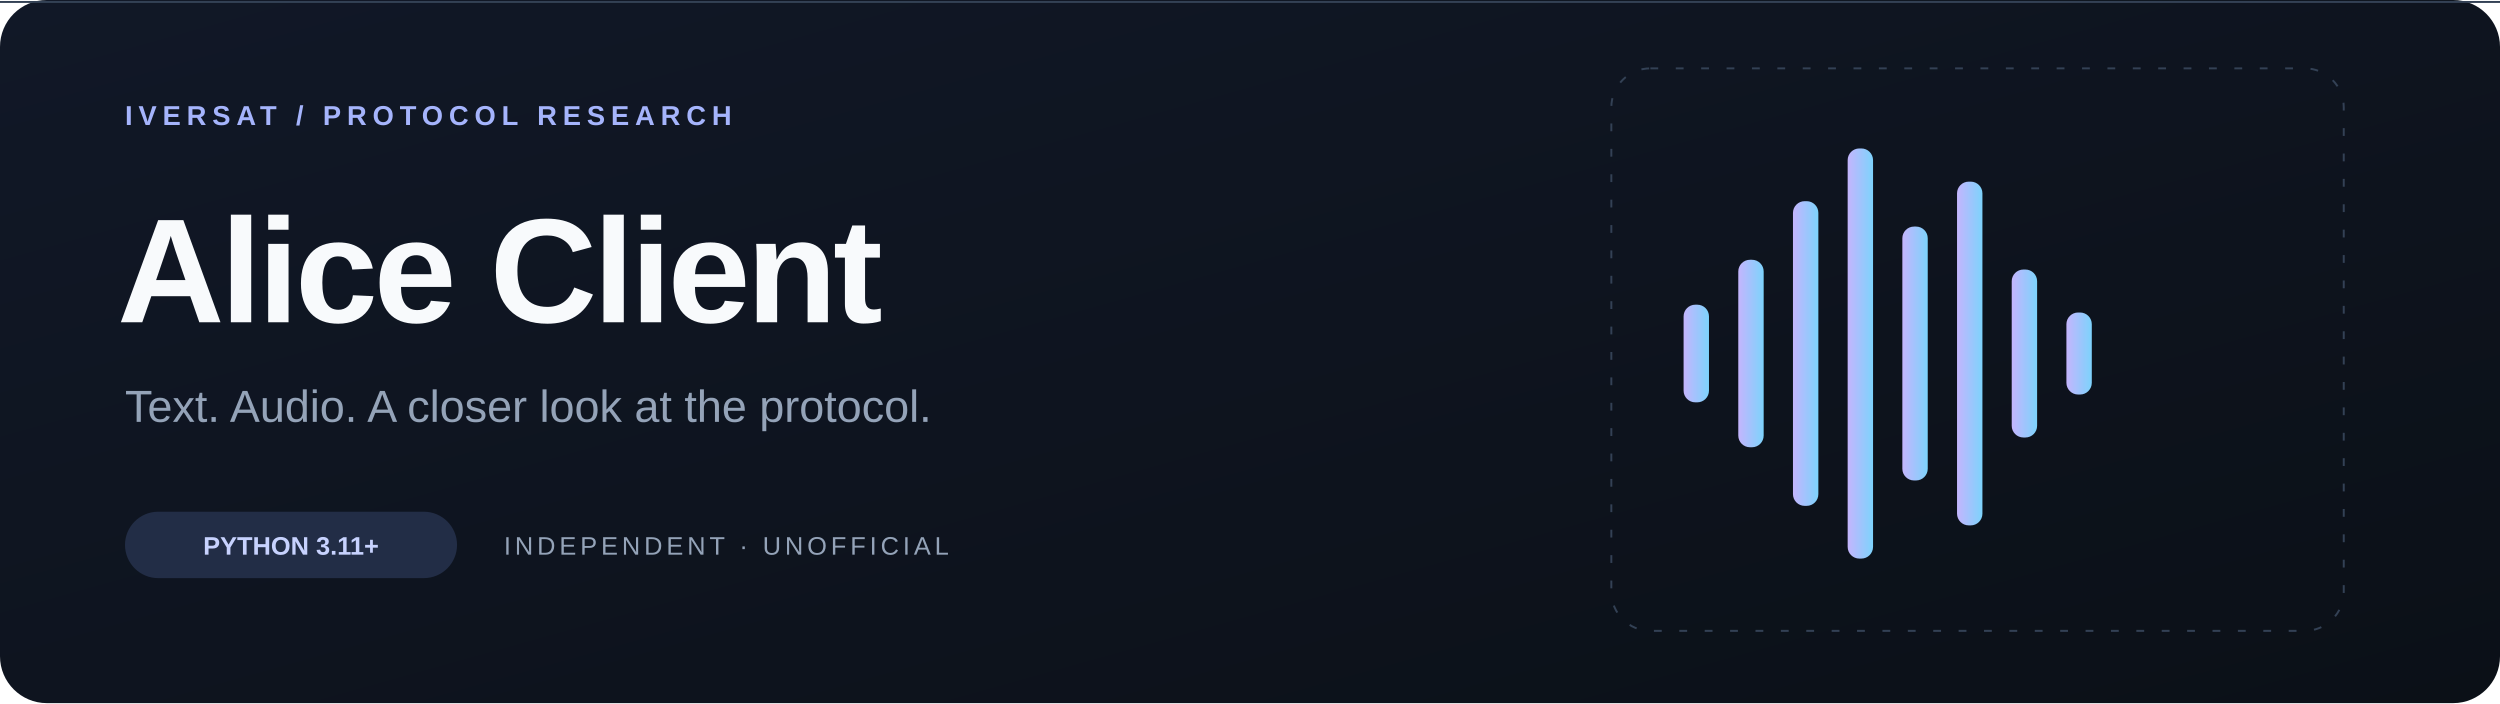
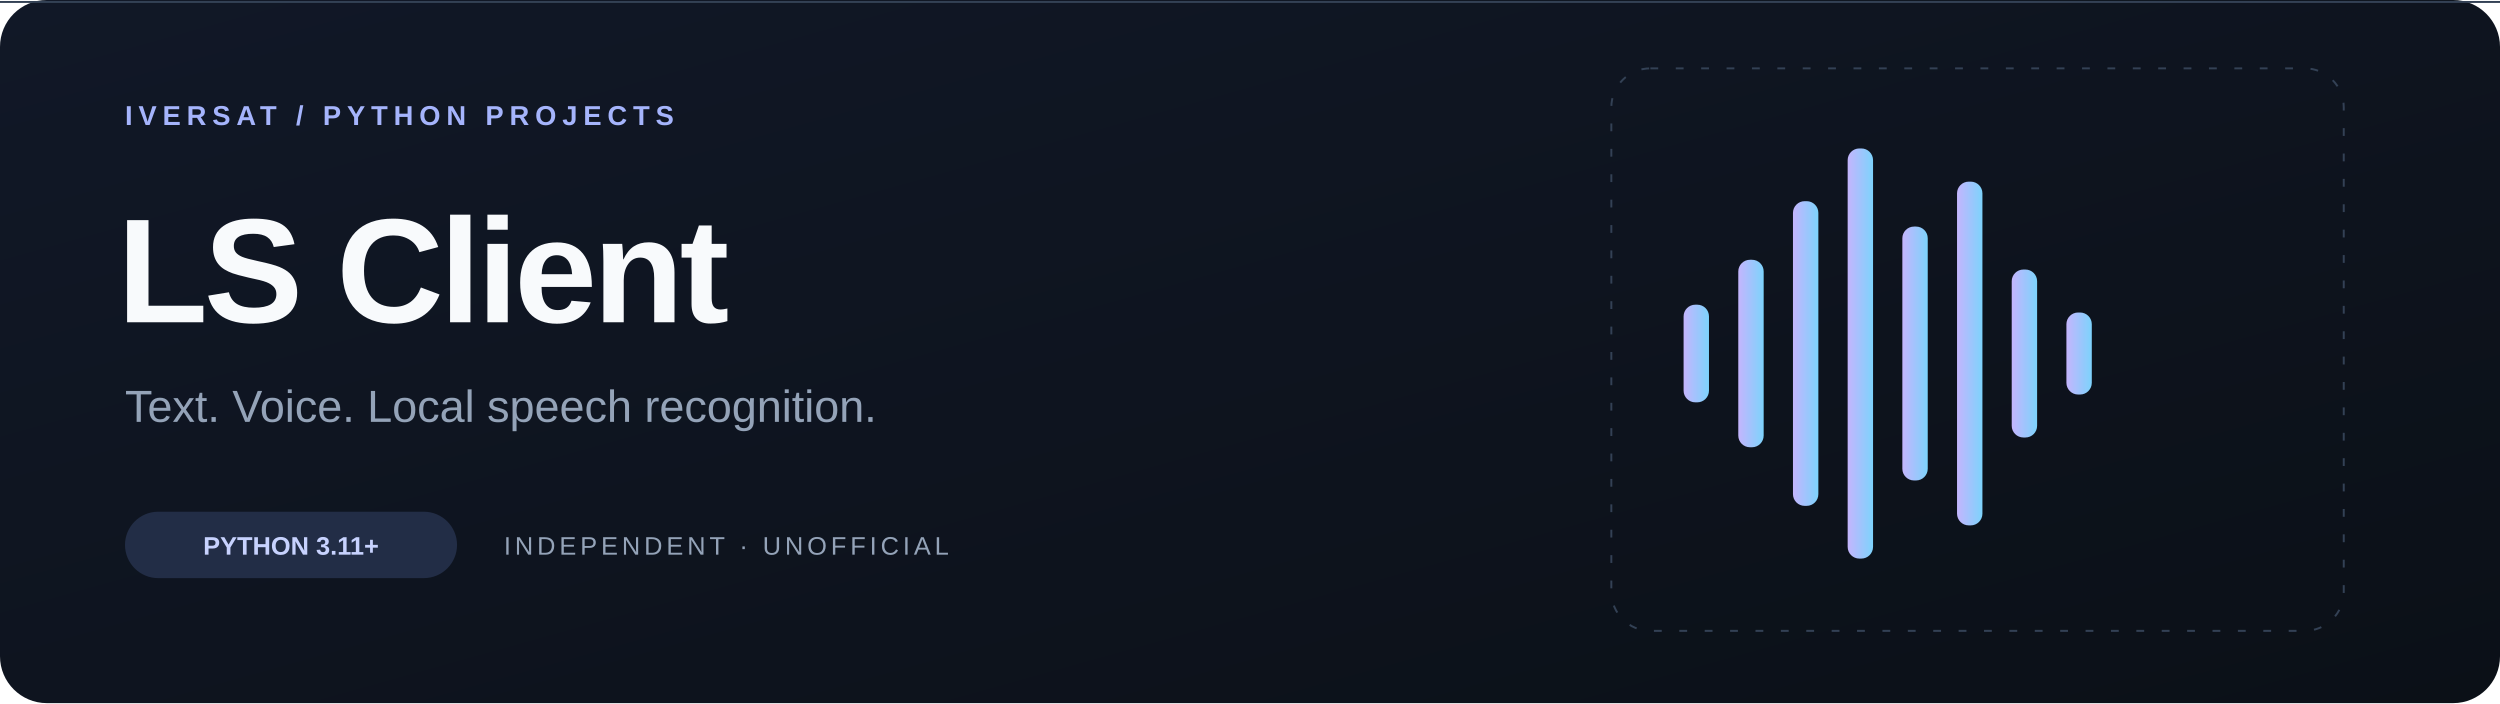
<svg xmlns="http://www.w3.org/2000/svg" width="1280" height="360" viewBox="0 0 1280 360" role="img" aria-labelledby="title description">
  <defs>
    <linearGradient id="surface" x2="1" y2="1">
      <stop stop-color="#111827" />
      <stop offset="1" stop-color="#0b1017" />
    </linearGradient>
    <linearGradient id="accent">
      <stop stop-color="#c4b5fd" />
      <stop offset="1" stop-color="#7dd3fc" />
    </linearGradient>
  </defs>
  <rect width="1280" height="360" rx="24" fill="url(#surface)" />
  <path d="M0 1h1280" stroke="#334155" />
  <g font-family="Segoe UI,Arial,sans-serif">
-     <text x="64" y="64" fill="#a5b4fc" font-size="14" font-weight="600" letter-spacing="3">IVERSAT / PROTOCOL RESEARCH</text>
-     <text x="60" y="165" fill="#f8fafc" font-size="76" font-weight="700" letter-spacing="-2">Alice Client</text>
-     <text x="64" y="216" fill="#94a3b8" font-size="23">Text. Audio. A closer look at the protocol.</text>
+     <text x="64" y="64" fill="#a5b4fc" font-size="14" font-weight="600" letter-spacing="3">IVERSAT / PYTHON PROJECTS</text>
+     <text x="60" y="165" fill="#f8fafc" font-size="76" font-weight="700" letter-spacing="-2">LS Client</text>
+     <text x="64" y="216" fill="#94a3b8" font-size="23">Text. Voice. Local speech recognition.</text>
    <rect x="64" y="262" width="170" height="34" rx="17" fill="#222d46" />
    <text x="149" y="284" fill="#c7d2fe" font-size="13" font-weight="600" text-anchor="middle">PYTHON 3.11+</text>
    <text x="258" y="284" fill="#94a3b8" font-size="13" letter-spacing="2">INDEPENDENT · UNOFFICIAL</text>
  </g>
  <g transform="translate(966 181)" fill="url(#accent)">
    <rect x="-104" y="-25" width="13" height="50" rx="6" />
    <rect x="-76" y="-48" width="13" height="96" rx="6" />
    <rect x="-48" y="-78" width="13" height="156" rx="6" />
    <rect x="-20" y="-105" width="13" height="210" rx="6" />
    <rect x="8" y="-65" width="13" height="130" rx="6" />
    <rect x="36" y="-88" width="13" height="176" rx="6" />
    <rect x="64" y="-43" width="13" height="86" rx="6" />
    <rect x="92" y="-21" width="13" height="42" rx="6" />
  </g>
  <rect x="825" y="35" width="375" height="288" rx="20" fill="none" stroke="#334155" stroke-dasharray="4 9" />
</svg>
